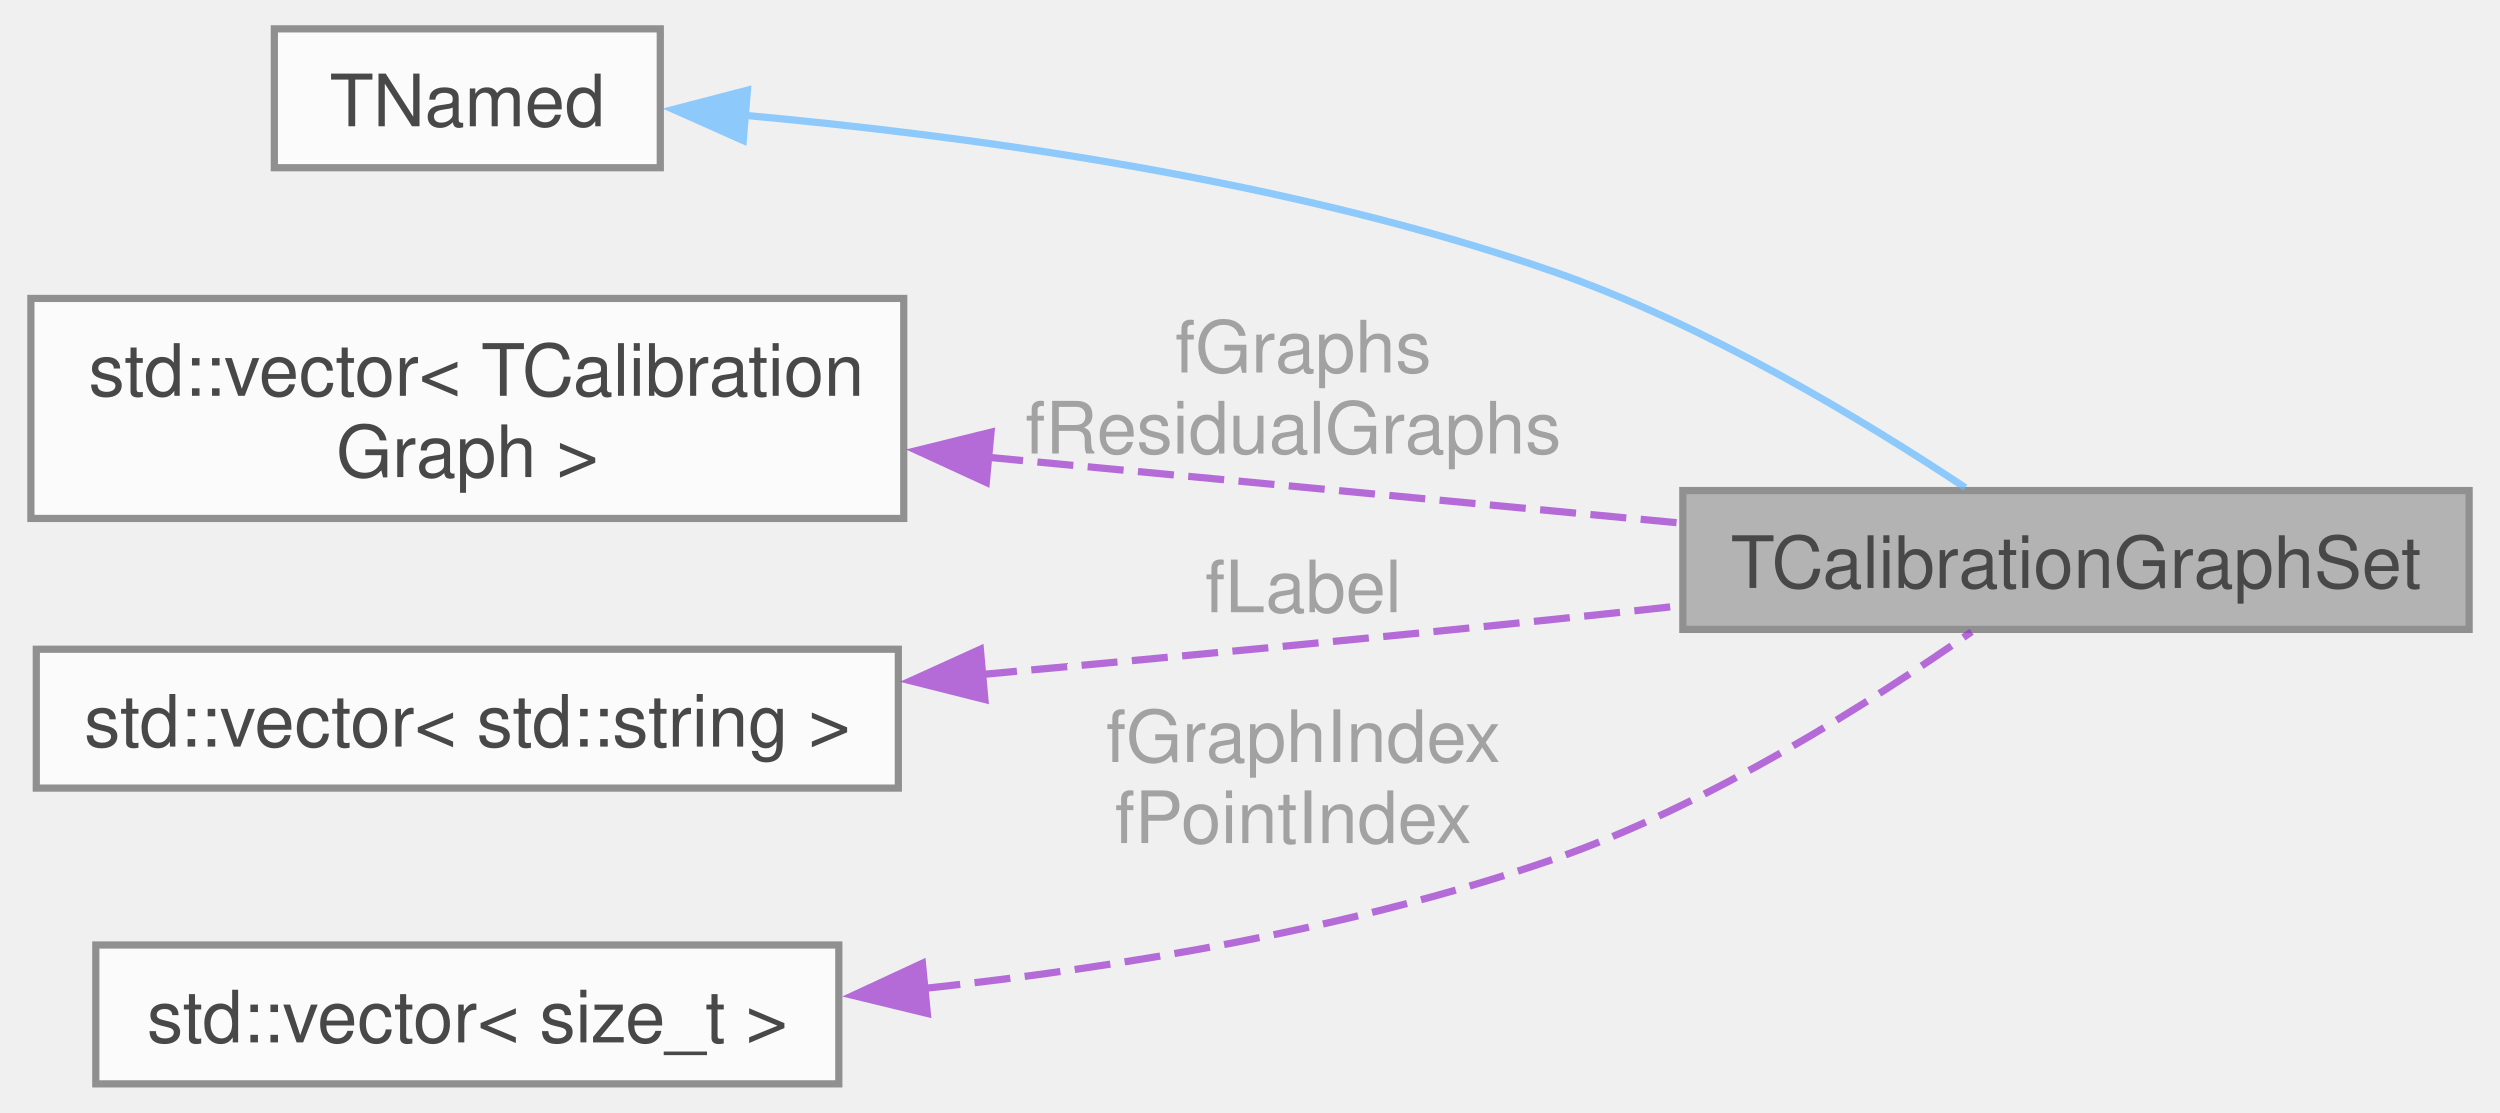
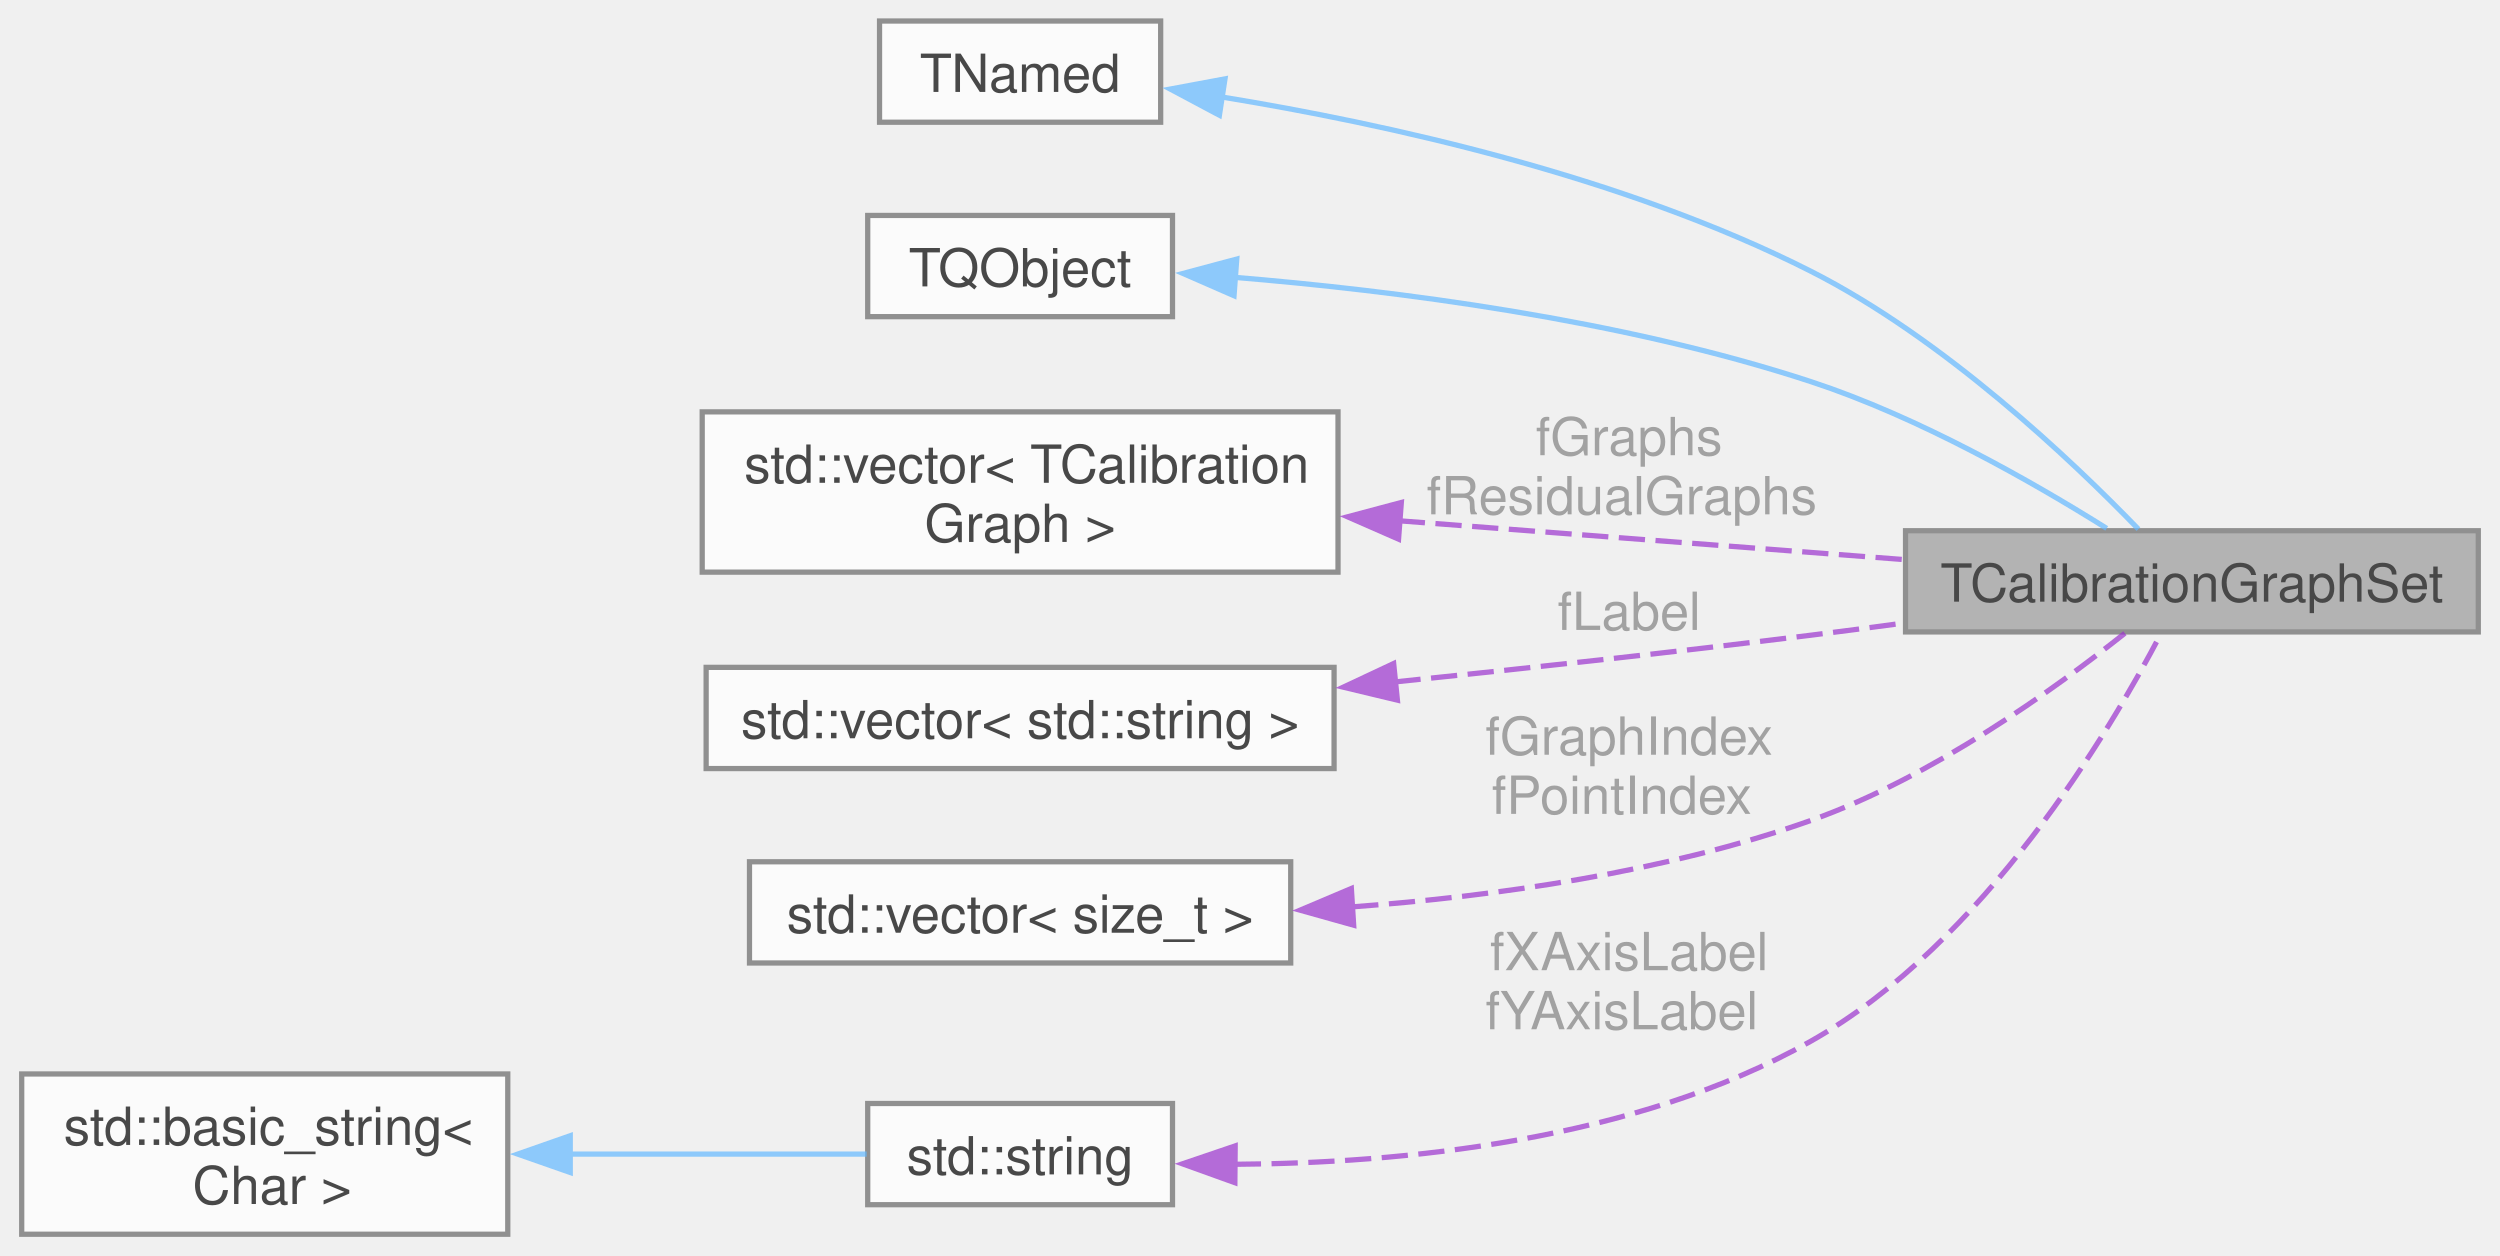
- <svg xmlns="http://www.w3.org/2000/svg" xmlns:xlink="http://www.w3.org/1999/xlink" width="346pt" height="154pt" viewBox="0.00 0.00 346.00 154.25">
+ <svg xmlns="http://www.w3.org/2000/svg" xmlns:xlink="http://www.w3.org/1999/xlink" width="476pt" height="239pt" viewBox="0.00 0.00 475.50 238.88">
  <svg id="main" version="1.1" xml:space="preserve">
    <style type="text/css">
.node, .edge {opacity: 0.7;}
.node.selected, .edge.selected {opacity: 1;}
.edge:hover path { stroke: red; }
.edge:hover polygon { stroke: red; fill: red; }
</style>
    <svg id="graph" class="graph">
-       <g id="graph0" class="graph" transform="scale(1 1) rotate(0) translate(4 150.25)">
+       <g id="graph0" class="graph" transform="scale(1 1) rotate(0) translate(4 234.88)">
        <g id="Node000001" class="node">
          <g id="a_Node000001">
            <a xlink:title=" ">
-               <polygon fill="#999999" stroke="#666666" points="338,-82.25 229,-82.25 229,-63 338,-63 338,-82.25" />
-               <text text-anchor="middle" x="283.5" y="-68.75" font-family="Helvetica,sans-Serif" font-size="10.00">TCalibrationGraphSet</text>
+               <polygon fill="#999999" stroke="#666666" points="467.5,-133.88 358.5,-133.88 358.5,-114.62 467.5,-114.62 467.5,-133.88" />
+               <text text-anchor="middle" x="413" y="-120.38" font-family="Helvetica,sans-Serif" font-size="10.00">TCalibrationGraphSet</text>
            </a>
          </g>
        </g>
        <g id="Node000002" class="node">
          <g id="a_Node000002">
            <a xlink:title=" ">
-               <polygon fill="white" stroke="#666666" points="87.25,-146.25 33.75,-146.25 33.75,-127 87.25,-127 87.25,-146.25" />
-               <text text-anchor="middle" x="60.5" y="-132.75" font-family="Helvetica,sans-Serif" font-size="10.00">TNamed</text>
+               <polygon fill="white" stroke="#666666" points="216.75,-230.88 163.25,-230.88 163.25,-211.62 216.75,-211.62 216.75,-230.88" />
+               <text text-anchor="middle" x="190" y="-217.38" font-family="Helvetica,sans-Serif" font-size="10.00">TNamed</text>
            </a>
          </g>
        </g>
        <g id="edge1_Node000001_Node000002" class="edge">
          <g id="a_edge1_Node000001_Node000002">
            <a xlink:title=" ">
-               <path fill="none" stroke="#63b8ff" d="M98.65,-134.29C129.45,-131.51 174.01,-125.49 211,-112.62 232.09,-105.29 254.21,-91.91 268.15,-82.65" />
-               <polygon fill="#63b8ff" stroke="#63b8ff" points="98.75,-130.77 89.07,-135.08 99.33,-137.75 98.75,-130.77" />
+               <path fill="none" stroke="#63b8ff" d="M228.33,-216.43C259.59,-211.33 304.71,-201.4 340.5,-183.25 365.76,-170.44 390.08,-147.36 402.82,-134.18" />
+               <polygon fill="#63b8ff" stroke="#63b8ff" points="227.93,-212.95 218.57,-217.93 228.99,-219.87 227.93,-212.95" />
            </a>
          </g>
        </g>
        <g id="Node000003" class="node">
          <g id="a_Node000003">
            <a xlink:title=" ">
-               <polygon fill="white" stroke="#666666" points="121,-108.88 0,-108.88 0,-78.38 121,-78.38 121,-108.88" />
-               <text text-anchor="start" x="8" y="-95.38" font-family="Helvetica,sans-Serif" font-size="10.00">std::vector&lt; TCalibration</text>
-               <text text-anchor="middle" x="60.5" y="-84.12" font-family="Helvetica,sans-Serif" font-size="10.00">Graph &gt;</text>
+               <polygon fill="white" stroke="#666666" points="219,-193.88 161,-193.88 161,-174.62 219,-174.62 219,-193.88" />
+               <text text-anchor="middle" x="190" y="-180.38" font-family="Helvetica,sans-Serif" font-size="10.00">TQObject</text>
            </a>
          </g>
        </g>
        <g id="edge2_Node000001_Node000003" class="edge">
          <g id="a_edge2_Node000001_Node000003">
            <a xlink:title=" ">
-               <path fill="none" stroke="#9a32cd" stroke-dasharray="5,2" d="M132.56,-86.87C163.75,-83.91 199.77,-80.49 228.69,-77.74" />
-               <polygon fill="#9a32cd" stroke="#9a32cd" points="132.44,-83.37 122.81,-87.8 133.1,-90.34 132.44,-83.37" />
+               <path fill="none" stroke="#63b8ff" d="M230.58,-182.12C261.21,-179.6 304.36,-174.12 340.5,-162.25 361.07,-155.5 382.76,-143.12 396.79,-134.32" />
+               <polygon fill="#63b8ff" stroke="#63b8ff" points="230.71,-178.6 221,-182.84 231.23,-185.58 230.71,-178.6" />
            </a>
          </g>
-           <text text-anchor="middle" x="175" y="-98.62" font-family="Helvetica,sans-Serif" font-size="10.00" fill="grey"> fGraphs</text>
-           <text text-anchor="middle" x="175" y="-87.38" font-family="Helvetica,sans-Serif" font-size="10.00" fill="grey">fResidualGraphs</text>
        </g>
        <g id="Node000004" class="node">
          <g id="a_Node000004">
            <a xlink:title=" ">
-               <polygon fill="white" stroke="#666666" points="120.25,-60.25 0.75,-60.25 0.75,-41 120.25,-41 120.25,-60.25" />
-               <text text-anchor="middle" x="60.5" y="-46.75" font-family="Helvetica,sans-Serif" font-size="10.00">std::vector&lt; std::string &gt;</text>
+               <polygon fill="white" stroke="#666666" points="250.5,-156.5 129.5,-156.5 129.5,-126 250.5,-126 250.5,-156.5" />
+               <text text-anchor="start" x="137.5" y="-143" font-family="Helvetica,sans-Serif" font-size="10.00">std::vector&lt; TCalibration</text>
+               <text text-anchor="middle" x="190" y="-131.75" font-family="Helvetica,sans-Serif" font-size="10.00">Graph &gt;</text>
            </a>
          </g>
        </g>
        <g id="edge3_Node000001_Node000004" class="edge">
          <g id="a_edge3_Node000001_Node000004">
            <a xlink:title=" ">
-               <path fill="none" stroke="#9a32cd" stroke-dasharray="5,2" d="M131.71,-56.74C156.75,-59.02 185.15,-61.69 211,-64.38 216.72,-64.97 222.69,-65.61 228.64,-66.27" />
-               <polygon fill="#9a32cd" stroke="#9a32cd" points="132.25,-53.28 121.97,-55.87 131.62,-60.25 132.25,-53.28" />
+               <path fill="none" stroke="#9a32cd" stroke-dasharray="5,2" d="M262.06,-135.78C293.25,-133.38 329.27,-130.61 358.19,-128.39" />
+               <polygon fill="#9a32cd" stroke="#9a32cd" points="262.02,-132.28 252.31,-136.53 262.55,-139.26 262.02,-132.28" />
            </a>
          </g>
-           <text text-anchor="middle" x="175" y="-65.38" font-family="Helvetica,sans-Serif" font-size="10.00" fill="grey"> fLabel</text>
+           <text text-anchor="middle" x="304.5" y="-148.25" font-family="Helvetica,sans-Serif" font-size="10.00" fill="grey"> fGraphs</text>
+           <text text-anchor="middle" x="304.5" y="-137" font-family="Helvetica,sans-Serif" font-size="10.00" fill="grey">fResidualGraphs</text>
        </g>
        <g id="Node000005" class="node">
          <g id="a_Node000005">
            <a xlink:title=" ">
-               <polygon fill="white" stroke="#666666" points="112,-19.25 9,-19.25 9,0 112,0 112,-19.25" />
-               <text text-anchor="middle" x="60.5" y="-5.75" font-family="Helvetica,sans-Serif" font-size="10.00">std::vector&lt; size_t &gt;</text>
+               <polygon fill="white" stroke="#666666" points="249.75,-107.88 130.25,-107.88 130.25,-88.62 249.75,-88.62 249.75,-107.88" />
+               <text text-anchor="middle" x="190" y="-94.38" font-family="Helvetica,sans-Serif" font-size="10.00">std::vector&lt; std::string &gt;</text>
            </a>
          </g>
        </g>
        <g id="edge4_Node000001_Node000005" class="edge">
          <g id="a_edge4_Node000001_Node000005">
            <a xlink:title=" ">
-               <path fill="none" stroke="#9a32cd" stroke-dasharray="5,2" d="M123.86,-13.23C151.17,-16.17 183.26,-21.49 211,-31.12 232.69,-38.66 255.2,-52.99 269.03,-62.67" />
-               <polygon fill="#9a32cd" stroke="#9a32cd" points="124.27,-9.76 113.98,-12.26 123.59,-16.72 124.27,-9.76" />
+               <path fill="none" stroke="#9a32cd" stroke-dasharray="5,2" d="M261.24,-105.1C286.28,-107.69 314.67,-110.79 340.5,-114 346.22,-114.71 352.2,-115.5 358.15,-116.31" />
+               <polygon fill="#9a32cd" stroke="#9a32cd" points="261.8,-101.64 251.5,-104.11 261.09,-108.61 261.8,-101.64" />
            </a>
          </g>
-           <text text-anchor="middle" x="175" y="-44.62" font-family="Helvetica,sans-Serif" font-size="10.00" fill="grey"> fGraphIndex</text>
-           <text text-anchor="middle" x="175" y="-33.38" font-family="Helvetica,sans-Serif" font-size="10.00" fill="grey">fPointIndex</text>
+           <text text-anchor="middle" x="304.5" y="-115" font-family="Helvetica,sans-Serif" font-size="10.00" fill="grey"> fLabel</text>
+         </g>
+         <g id="Node000006" class="node">
+           <g id="a_Node000006">
+             <a xlink:title=" ">
+               <polygon fill="white" stroke="#666666" points="241.5,-70.88 138.5,-70.88 138.5,-51.62 241.5,-51.62 241.5,-70.88" />
+               <text text-anchor="middle" x="190" y="-57.38" font-family="Helvetica,sans-Serif" font-size="10.00">std::vector&lt; size_t &gt;</text>
+             </a>
+           </g>
+         </g>
+         <g id="edge5_Node000001_Node000006" class="edge">
+           <g id="a_edge5_Node000001_Node000006">
+             <a xlink:title=" ">
+               <path fill="none" stroke="#9a32cd" stroke-dasharray="5,2" d="M253.2,-62.3C280.61,-64.33 312.82,-68.91 340.5,-78.75 363.51,-86.93 386.74,-103.63 400.24,-114.37" />
+               <polygon fill="#9a32cd" stroke="#9a32cd" points="253.48,-58.81 243.28,-61.67 253.04,-65.8 253.48,-58.81" />
+             </a>
+           </g>
+           <text text-anchor="middle" x="304.5" y="-91.25" font-family="Helvetica,sans-Serif" font-size="10.00" fill="grey"> fGraphIndex</text>
+           <text text-anchor="middle" x="304.5" y="-80" font-family="Helvetica,sans-Serif" font-size="10.00" fill="grey">fPointIndex</text>
+         </g>
+         <g id="Node000007" class="node">
+           <g id="a_Node000007">
+             <a xlink:title=" ">
+               <polygon fill="white" stroke="#666666" points="219,-24.88 161,-24.88 161,-5.62 219,-5.62 219,-24.88" />
+               <text text-anchor="middle" x="190" y="-11.38" font-family="Helvetica,sans-Serif" font-size="10.00">std::string</text>
+             </a>
+           </g>
+         </g>
+         <g id="edge6_Node000001_Node000007" class="edge">
+           <g id="a_edge6_Node000001_Node000007">
+             <a xlink:title=" ">
+               <path fill="none" stroke="#9a32cd" stroke-dasharray="5,2" d="M230.85,-13.31C262.51,-13.5 306.89,-17.76 340.5,-36.75 373.46,-55.37 397.36,-95.65 407.13,-114.34" />
+               <polygon fill="#9a32cd" stroke="#9a32cd" points="230.87,-9.81 220.9,-13.4 230.93,-16.81 230.87,-9.81" />
+             </a>
+           </g>
+           <text text-anchor="middle" x="304.5" y="-50.25" font-family="Helvetica,sans-Serif" font-size="10.00" fill="grey"> fXAxisLabel</text>
+           <text text-anchor="middle" x="304.5" y="-39" font-family="Helvetica,sans-Serif" font-size="10.00" fill="grey">fYAxisLabel</text>
+         </g>
+         <g id="Node000008" class="node">
+           <g id="a_Node000008">
+             <a xlink:title=" ">
+               <polygon fill="white" stroke="#666666" points="92.5,-30.5 0,-30.5 0,0 92.5,0 92.5,-30.5" />
+               <text text-anchor="start" x="8" y="-17" font-family="Helvetica,sans-Serif" font-size="10.00">std::basic_string&lt;</text>
+               <text text-anchor="middle" x="46.25" y="-5.75" font-family="Helvetica,sans-Serif" font-size="10.00"> Char &gt;</text>
+             </a>
+           </g>
+         </g>
+         <g id="edge7_Node000007_Node000008" class="edge">
+           <g id="a_edge7_Node000007_Node000008">
+             <a xlink:title=" ">
+               <path fill="none" stroke="#63b8ff" d="M104.14,-15.25C123.63,-15.25 144.59,-15.25 160.8,-15.25" />
+               <polygon fill="#63b8ff" stroke="#63b8ff" points="104.39,-11.75 94.39,-15.25 104.39,-18.75 104.39,-11.75" />
+             </a>
+           </g>
        </g>
      </g>
    </svg>
  </svg>
  <style type="text/css">

[data-mouse-over-selected='false'] { opacity: 0.7; }
[data-mouse-over-selected='true']  { opacity: 1.0; }

</style>
</svg>
